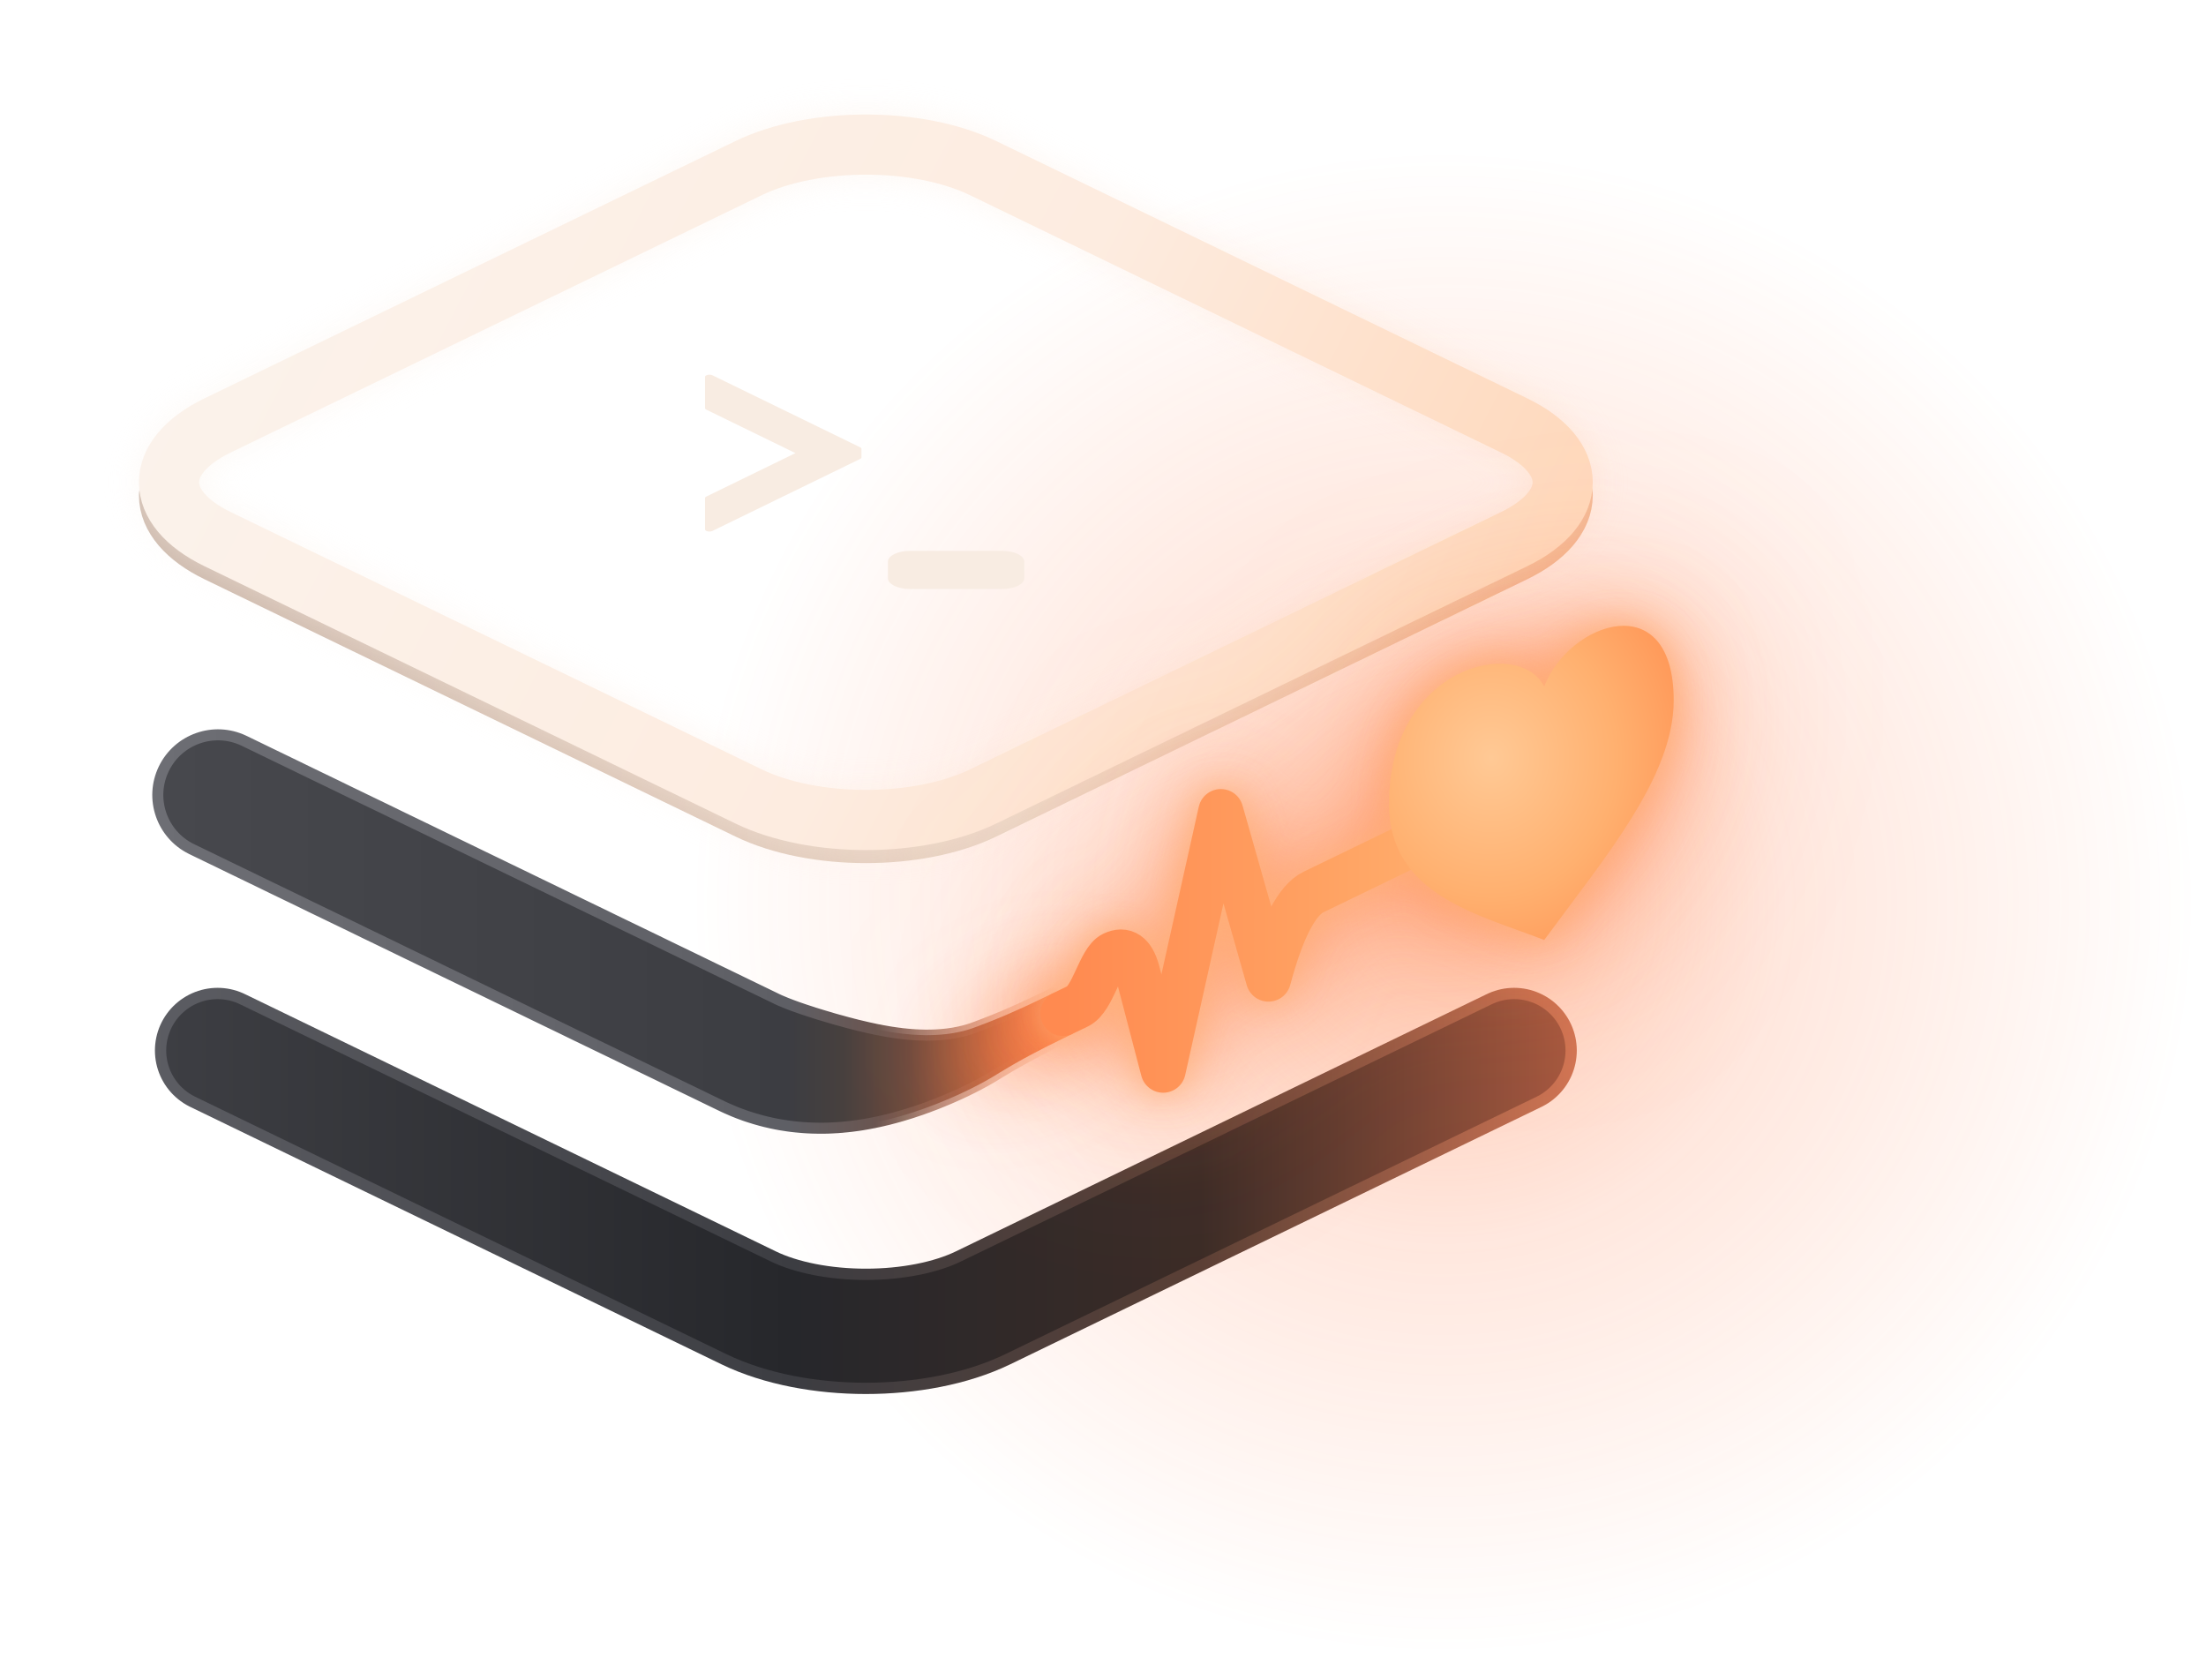
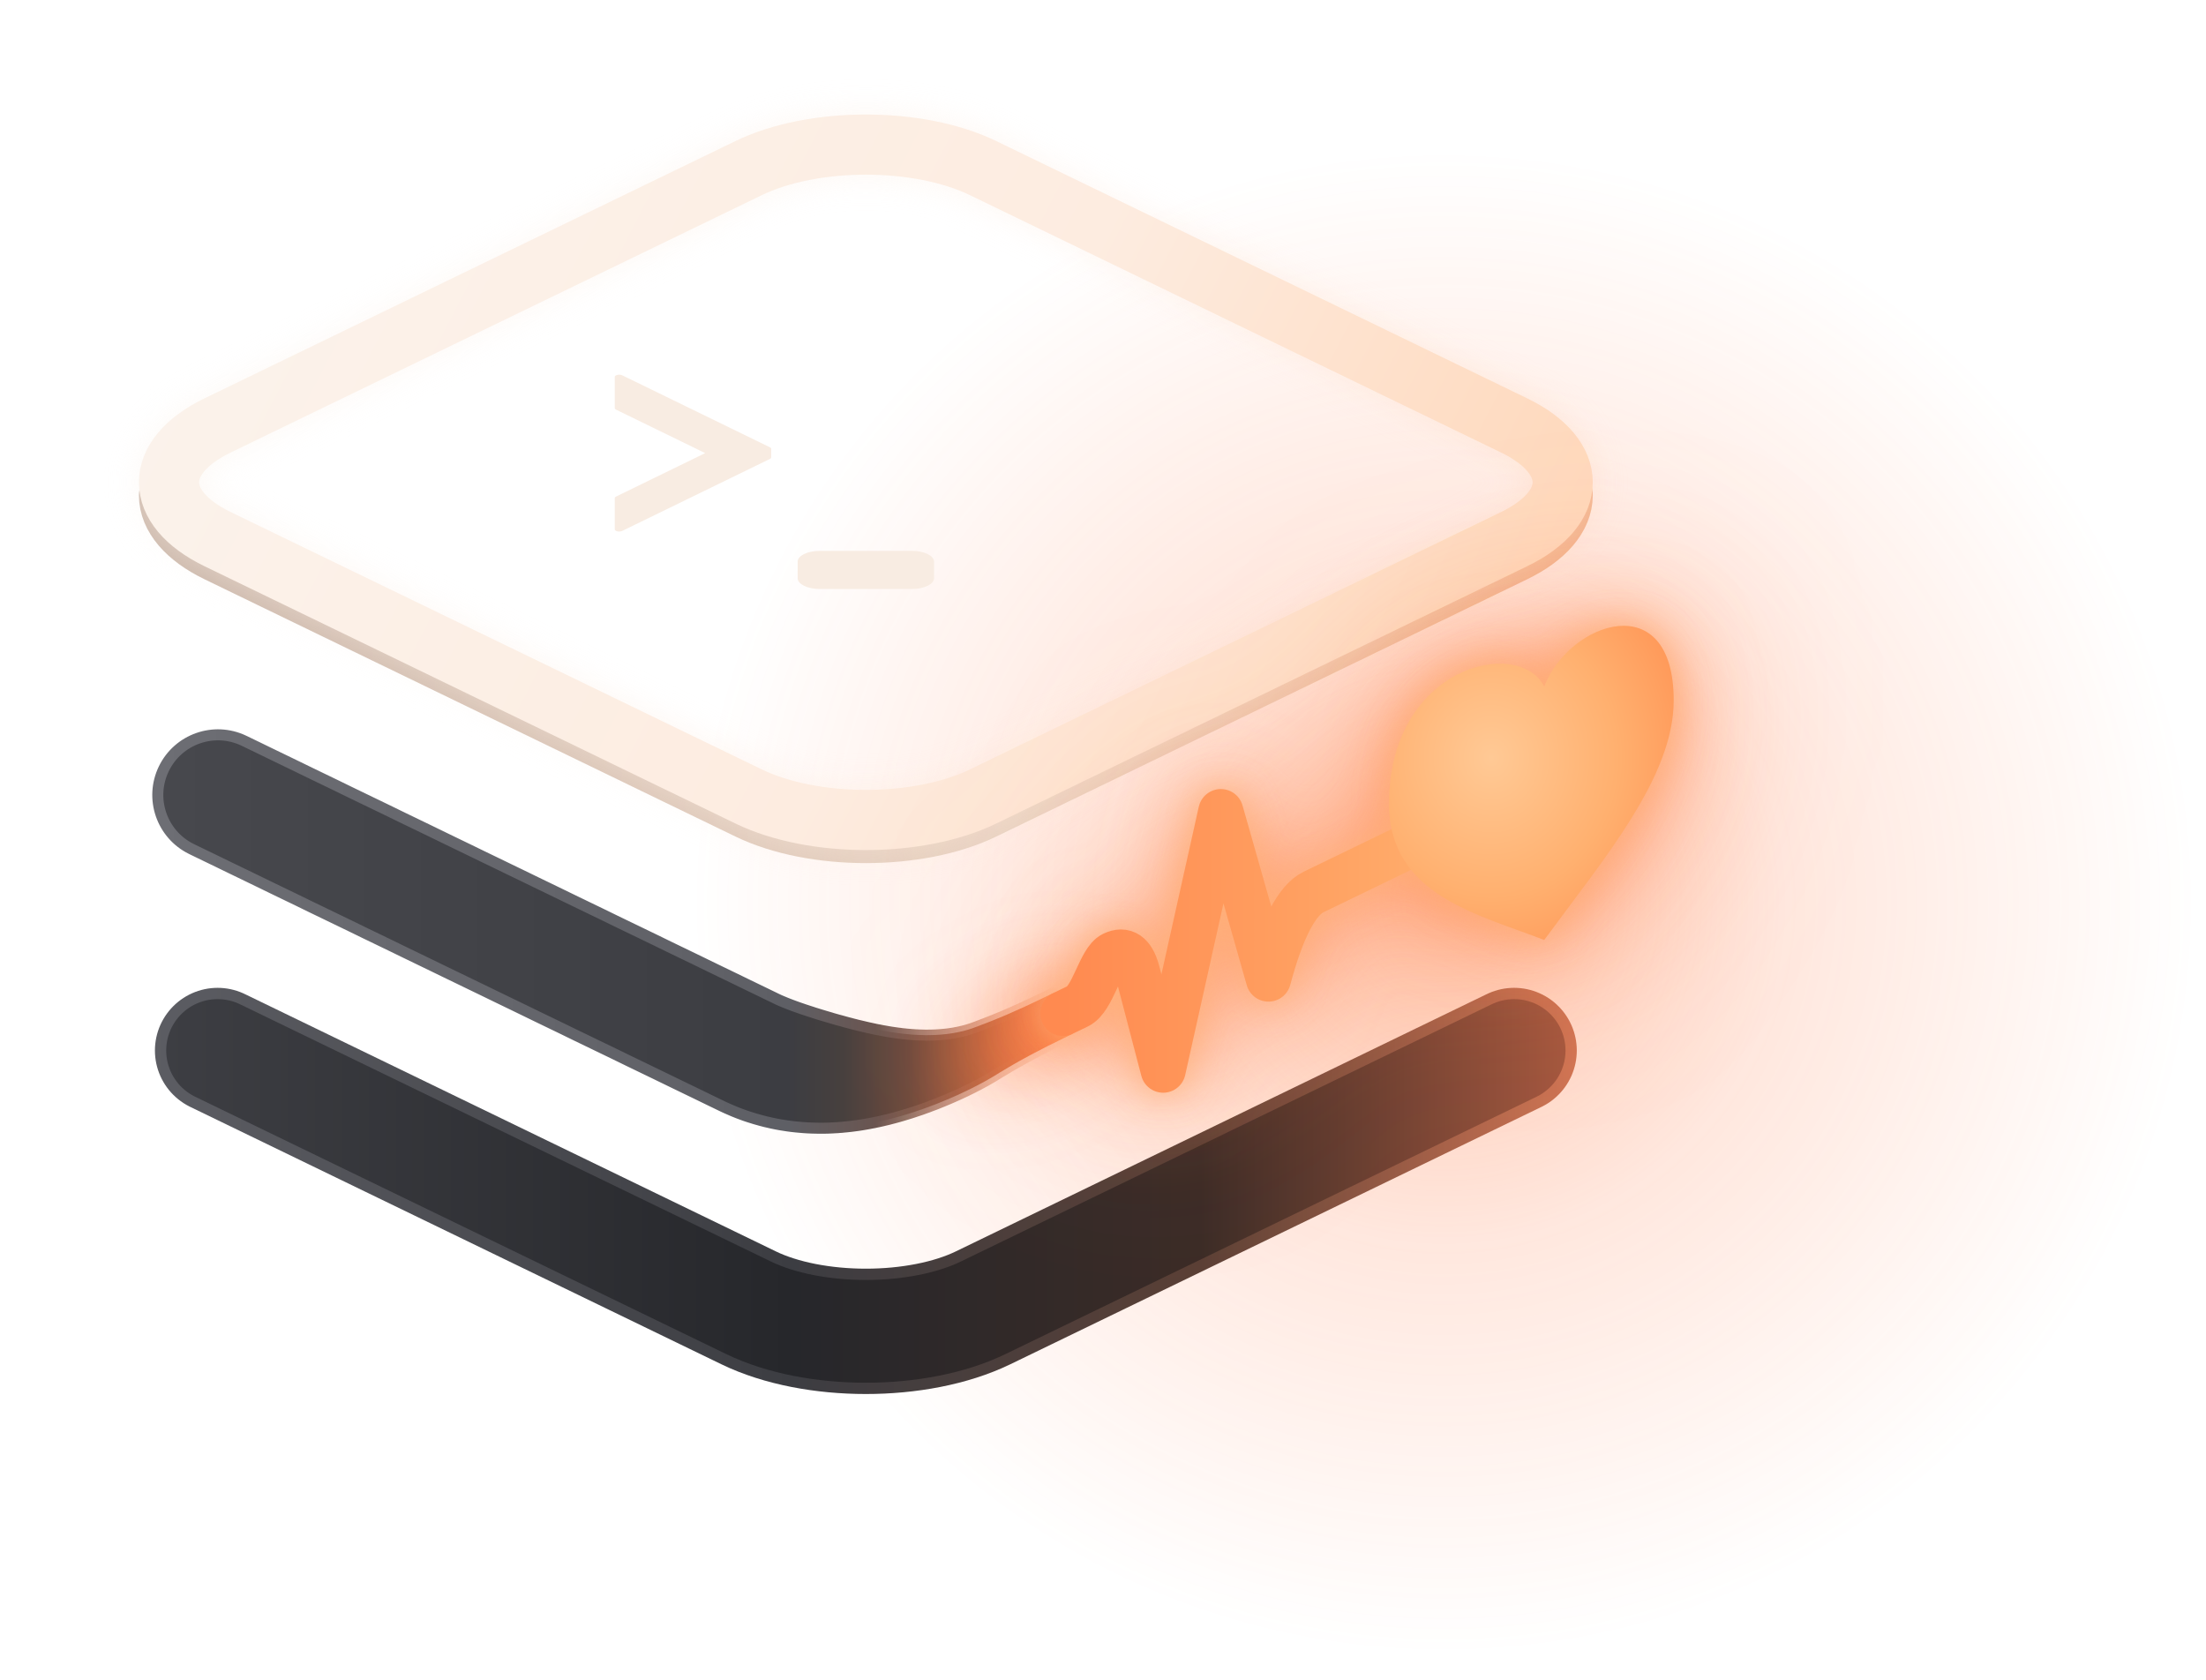
<svg xmlns="http://www.w3.org/2000/svg" viewBox="200 240 440 335" width="440" height="335" role="img" aria-label="cachebeat">
  <defs>
    <linearGradient id="cbm-lid" gradientUnits="userSpaceOnUse" x1="240" y1="270" x2="510" y2="410">
      <stop offset="0" stop-color="#FBF3EC" />
      <stop offset=".55" stop-color="#FDECE0" />
      <stop offset="1" stop-color="#FFD3B2" />
    </linearGradient>
    <linearGradient id="cbm-side" gradientUnits="userSpaceOnUse" x1="240" y1="0" x2="510" y2="0">
      <stop offset="0" stop-color="#CDB9AC" />
      <stop offset=".6" stop-color="#E9D3C3" />
      <stop offset="1" stop-color="#F2B38E" />
    </linearGradient>
    <linearGradient id="cbm-rim-mid" gradientUnits="userSpaceOnUse" x1="222" y1="0" x2="412" y2="0">
      <stop offset="0" stop-color="#6E6F75" />
      <stop offset=".711" stop-color="#5E5F65" />
      <stop offset=".804" stop-color="#6A5550" />
      <stop offset=".908" stop-color="#B86A4C" stop-opacity=".55" />
      <stop offset="1" stop-color="#FF8A50" stop-opacity="0" />
    </linearGradient>
    <linearGradient id="cbm-fill-mid" gradientUnits="userSpaceOnUse" x1="222" y1="0" x2="412" y2="0">
      <stop offset="0" stop-color="#48494E" />
      <stop offset=".711" stop-color="#3C3D42" />
      <stop offset=".769" stop-color="#47403E" />
      <stop offset=".838" stop-color="#6E4A3D" />
      <stop offset=".909" stop-color="#B0603F" />
      <stop offset=".961" stop-color="#E7784B" />
      <stop offset="1" stop-color="#FF8A50" />
    </linearGradient>
    <linearGradient id="cbm-ignite" gradientUnits="userSpaceOnUse" x1="378.98" y1="0" x2="414" y2="0">
      <stop offset="0" stop-color="#FF7A3D" stop-opacity="0" />
      <stop offset="1" stop-color="#FF7A3D" />
    </linearGradient>
    <linearGradient id="cbm-rim-bot" gradientUnits="userSpaceOnUse" x1="222" y1="0" x2="524" y2="0">
      <stop offset="0" stop-color="#5E5F65" />
      <stop offset=".45" stop-color="#3C3D42" />
      <stop offset=".72" stop-color="#5A3F35" />
      <stop offset="1" stop-color="#E07B57" />
    </linearGradient>
    <linearGradient id="cbm-fill-bot" gradientUnits="userSpaceOnUse" x1="222" y1="0" x2="524" y2="0">
      <stop offset="0" stop-color="#3F4045" />
      <stop offset=".45" stop-color="#26272B" />
      <stop offset=".72" stop-color="#3B2B26" />
      <stop offset="1" stop-color="#B55E42" />
    </linearGradient>
    <linearGradient id="cbm-ecg" gradientUnits="userSpaceOnUse" x1="412" y1="0" x2="492" y2="0">
      <stop offset="0" stop-color="#FF8A50" />
      <stop offset=".6" stop-color="#FFA061" />
      <stop offset="1" stop-color="#FFB06E" />
    </linearGradient>
    <radialGradient id="cbm-heart" cx=".36" cy=".42" r=".8">
      <stop offset="0" stop-color="#FFC995" />
      <stop offset=".55" stop-color="#FFB06F" />
      <stop offset="1" stop-color="#FF9152" />
    </radialGradient>
    <radialGradient id="cbm-spill" gradientUnits="userSpaceOnUse" cx="488" cy="420" r="150">
      <stop offset="0" stop-color="#FF7A3D" stop-opacity=".42" />
      <stop offset=".45" stop-color="#FF6A30" stop-opacity=".16" />
      <stop offset="1" stop-color="#FF6A30" stop-opacity="0" />
    </radialGradient>
    <filter id="cbm-blur-s" color-interpolation-filters="sRGB" filterUnits="userSpaceOnUse" x="150" y="200" width="460" height="400">
      <feGaussianBlur stdDeviation="3.2" />
    </filter>
    <filter id="cbm-blur-m" color-interpolation-filters="sRGB" filterUnits="userSpaceOnUse" x="150" y="200" width="460" height="400">
      <feGaussianBlur stdDeviation="8" />
    </filter>
    <filter id="cbm-blur-l" color-interpolation-filters="sRGB" filterUnits="userSpaceOnUse" x="150" y="200" width="460" height="400">
      <feGaussianBlur stdDeviation="18" />
    </filter>
    <path id="cbm-ecg-p" d="M412 442.15L415 440.7C418 439.25 419.4 431.57 422 430.31Q425.4 428.66 426.8 433.58L432 453.46L443.5 401.89L453 435.29Q457 420.35 462 417.92L490 404.36" />
    <path id="cbm-heart-p" d="M508 376.94C502.85 366.9 477.05 372.92 477.05 400.35C477.05 418.63 495.1 422.44 508 427.5C519.92 411.24 533.83 394.98 533.83 379.71C533.83 356.81 512.99 363.98 508 376.94Z" />
  </defs>
  <circle cx="488" cy="420" r="150" fill="url(#cbm-spill)" />
  <path d="M243.4 449.54L349.3 500.86A33.09 16.04 0 0 0 396.1 500.86L502 449.54" fill="none" stroke="url(#cbm-rim-bot)" stroke-width="25" stroke-linecap="round" />
  <path d="M243.4 449.54L349.3 500.86A33.09 16.04 0 0 0 396.1 500.86L502 449.54" fill="none" stroke="url(#cbm-fill-bot)" stroke-width="20.5" stroke-linecap="round" />
  <path d="M238.17 409.34A12 12 0 0 1 248.63 387.74L251.28 389.02L253.93 390.31L256.58 391.59L259.22 392.87L261.87 394.16L264.52 395.44L267.17 396.72L269.81 398.01L272.46 399.29L275.11 400.57L277.76 401.85L280.4 403.14L283.05 404.42L285.7 405.7L288.35 406.99L290.99 408.27L293.64 409.55L296.29 410.84L298.94 412.12L301.58 413.4L304.23 414.68L306.88 415.97L309.53 417.25L312.17 418.53L314.82 419.82L317.47 421.1L320.12 422.38L322.76 423.67L325.41 424.95L328.06 426.23L330.71 427.51L333.35 428.8L336 430.08L338.65 431.36L341.3 432.65L343.94 433.93L346.59 435.21L349.24 436.5L351.89 437.78L354.53 439.06L354.71 439.15L354.9 439.24L355.09 439.33L355.28 439.42L355.48 439.51L355.68 439.6L355.88 439.68L356.09 439.77L356.31 439.86L356.52 439.95L356.74 440.04L356.97 440.13L357.19 440.22L357.43 440.31L357.66 440.4L357.9 440.49L358.14 440.58L358.38 440.67L358.63 440.76L358.88 440.85L359.13 440.94L359.39 441.03L359.65 441.12L359.91 441.21L360.18 441.3L360.44 441.39L360.71 441.48L360.99 441.57L361.26 441.66L361.54 441.75L361.82 441.84L362.1 441.93L362.39 442.03L362.68 442.12L362.97 442.21L363.26 442.3L363.56 442.39L363.85 442.48L364.15 442.57L364.45 442.66L364.76 442.75L365.06 442.84L365.37 442.93L365.68 443.02L365.99 443.12L366.3 443.21L366.62 443.3L366.94 443.39L367.25 443.48L367.57 443.56L367.9 443.65L368.22 443.74L368.54 443.83L368.87 443.92L369.2 444.01L369.53 444.09L369.86 444.18L370.19 444.27L370.52 444.35L370.86 444.44L371.19 444.52L371.53 444.6L371.87 444.68L372.21 444.76L372.55 444.84L372.89 444.92L373.23 445L373.57 445.07L373.92 445.15L374.26 445.22L374.6 445.3L374.95 445.37L375.3 445.43L375.64 445.5L375.99 445.57L376.34 445.63L376.68 445.69L377.03 445.75L377.38 445.81L377.73 445.87L378.07 445.92L378.42 445.97L378.77 446.02L379.12 446.07L379.47 446.11L379.81 446.16L380.16 446.2L380.51 446.23L380.85 446.27L381.2 446.3L381.54 446.33L381.88 446.36L382.23 446.38L382.57 446.41L382.91 446.42L383.25 446.44L383.59 446.45L383.93 446.46L384.26 446.47L384.6 446.48L384.93 446.48L385.26 446.47L385.59 446.47L385.92 446.46L386.25 446.45L386.57 446.44L386.89 446.42L387.21 446.4L387.53 446.38L387.85 446.35L388.16 446.32L388.47 446.29L388.78 446.26L389.09 446.22L389.39 446.18L389.69 446.13L389.99 446.09L390.29 446.04L390.58 445.98L390.87 445.93L391.16 445.87L391.44 445.81L391.72 445.74L392 445.68L392.27 445.61L392.54 445.54L392.81 445.46L393.07 445.39L393.33 445.31L393.59 445.22L393.82 445.15L394.87 444.77L395.91 444.37L396.95 443.97L397.99 443.56L399.02 443.14L400.05 442.72L401.07 442.28L402.09 441.83L403.1 441.38L404.12 440.92L405.13 440.45L406.13 439.98L407.13 439.51L408.14 439.02L409.14 438.54L410.04 438.11L413.96 446.2L413.06 446.64L412.06 447.13L411.07 447.62L410.07 448.11L409.07 448.6L408.08 449.11L407.1 449.62L406.11 450.13L405.13 450.66L404.15 451.19L403.18 451.73L402.21 452.28L401.25 452.84L400.29 453.41L399.33 453.98L398.38 454.57L398.1 454.74L397.79 454.92L397.47 455.11L397.15 455.29L396.83 455.48L396.5 455.66L396.17 455.84L395.84 456.02L395.5 456.2L395.17 456.38L394.82 456.56L394.48 456.73L394.14 456.91L393.79 457.09L393.44 457.26L393.08 457.43L392.73 457.61L392.37 457.78L392 457.95L391.64 458.12L391.27 458.29L390.9 458.46L390.53 458.62L390.16 458.79L389.78 458.95L389.4 459.12L389.02 459.28L388.63 459.44L388.25 459.6L387.86 459.76L387.46 459.92L387.07 460.08L386.67 460.24L386.28 460.39L385.87 460.54L385.47 460.69L385.07 460.85L384.66 460.99L384.25 461.14L383.84 461.29L383.42 461.43L383 461.57L382.59 461.71L382.17 461.85L381.74 461.99L381.32 462.12L380.89 462.25L380.47 462.38L380.04 462.51L379.6 462.64L379.17 462.76L378.74 462.88L378.3 463L377.86 463.11L377.42 463.23L376.98 463.34L376.54 463.44L376.09 463.55L375.65 463.65L375.2 463.75L374.75 463.84L374.3 463.94L373.85 464.02L373.4 464.11L372.95 464.19L372.5 464.27L372.04 464.35L371.59 464.42L371.13 464.49L370.67 464.55L370.22 464.61L369.76 464.67L369.3 464.72L368.84 464.77L368.38 464.81L367.92 464.86L367.46 464.89L367.01 464.93L366.55 464.95L366.09 464.98L365.63 465L365.17 465.02L364.71 465.03L364.25 465.04L363.79 465.04L363.33 465.04L362.87 465.03L362.41 465.02L361.96 465.01L361.5 464.99L361.05 464.97L360.59 464.94L360.14 464.91L359.68 464.87L359.23 464.83L358.78 464.79L358.33 464.74L357.88 464.69L357.44 464.63L356.99 464.57L356.55 464.5L356.1 464.43L355.66 464.36L355.22 464.28L354.78 464.2L354.35 464.11L353.91 464.02L353.48 463.92L353.04 463.82L352.61 463.72L352.19 463.61L351.76 463.5L351.34 463.38L350.91 463.26L350.49 463.14L350.08 463.01L349.66 462.88L349.25 462.75L348.83 462.61L348.42 462.47L348.02 462.32L347.61 462.17L347.21 462.02L346.81 461.86L346.41 461.7L346.01 461.53L345.62 461.36L345.23 461.19L344.84 461.02L344.45 460.84L344.07 460.66L341.42 459.38L338.77 458.09L336.12 456.81L333.48 455.53L330.83 454.24L328.18 452.96L325.53 451.68L322.89 450.39L320.24 449.11L317.59 447.83L314.94 446.55L312.3 445.26L309.65 443.98L307 442.7L304.35 441.41L301.71 440.13L299.06 438.85L296.41 437.56L293.76 436.28L291.12 435L288.47 433.72L285.82 432.43L283.17 431.15L280.53 429.87L277.88 428.58L275.23 427.3L272.58 426.02L269.94 424.73L267.29 423.45L264.64 422.17L261.99 420.89L259.35 419.6L256.7 418.32L254.05 417.04L251.4 415.75L248.76 414.47L246.11 413.19L243.46 411.9L240.81 410.62L238.17 409.34Z" fill="url(#cbm-fill-mid)" stroke="url(#cbm-rim-mid)" stroke-width="2.2" stroke-linejoin="round" />
  <path d="M233.71 336.2A33.09 16.04 0 0 0 243.4 347.54L349.3 398.86A33.09 16.04 0 0 0 396.1 398.86L502 347.54A33.09 16.04 0 0 0 511.69 336.2" transform="translate(0 2.6)" fill="none" stroke="url(#cbm-side)" stroke-width="12" stroke-linecap="round" />
  <path d="M396.1 273.54L502 324.86A33.09 16.04 0 0 1 502 347.54L396.1 398.86A33.09 16.04 0 0 1 349.3 398.86L243.4 347.54A33.09 16.04 0 0 1 243.4 324.86L349.3 273.54A33.09 16.04 0 0 1 396.1 273.54Z" fill="none" stroke="url(#cbm-lid)" stroke-width="12" filter="url(#cbm-blur-s)" opacity=".45" />
  <path d="M396.1 273.54L502 324.86A33.09 16.04 0 0 1 502 347.54L396.1 398.86A33.09 16.04 0 0 1 349.3 398.86L243.4 347.54A33.09 16.04 0 0 1 243.4 324.86L349.3 273.54A33.09 16.04 0 0 1 396.1 273.54Z" fill="none" stroke="url(#cbm-lid)" stroke-width="12" />
  <g fill="#F8ECE2" stroke="#F8ECE2">
-     <g transform="translate(341.5 330.38) scale(0.8 0.39)">
+     <g transform="translate(323.5 330.38) scale(0.8 0.39)">
      <path d="M0 -39L36.8 -2.2L36.8 2.2L0 39L0 23L23 0L0 -23Z" stroke-width="2.2" stroke-linejoin="round" />
      <rect x="45" y="50.5" width="33" height="18.5" rx="5" />
    </g>
  </g>
  <path d="M396.1 449.86L412 442.15" stroke="url(#cbm-ignite)" stroke-width="14" stroke-linecap="round" filter="url(#cbm-blur-m)" opacity=".7" />
  <g fill="#FF7436" stroke="#FF7436" filter="url(#cbm-blur-l)" opacity=".55">
    <use href="#cbm-ecg-p" fill="none" stroke-width="9" stroke-linecap="round" stroke-linejoin="round" />
    <use href="#cbm-heart-p" stroke="none" />
  </g>
  <g fill="#FF8E55" stroke="#FF8E55" filter="url(#cbm-blur-m)" opacity=".75">
    <use href="#cbm-ecg-p" fill="none" stroke-width="9" stroke-linecap="round" stroke-linejoin="round" />
    <use href="#cbm-heart-p" stroke="none" />
  </g>
  <g fill="#FFB278" stroke="#FFB278" filter="url(#cbm-blur-s)" opacity=".8">
    <use href="#cbm-ecg-p" fill="none" stroke-width="9" stroke-linecap="round" stroke-linejoin="round" />
    <use href="#cbm-heart-p" stroke="none" />
  </g>
  <use href="#cbm-ecg-p" fill="none" stroke="url(#cbm-ecg)" stroke-width="9" stroke-linecap="round" stroke-linejoin="round" />
  <use href="#cbm-heart-p" fill="url(#cbm-heart)" />
</svg>
